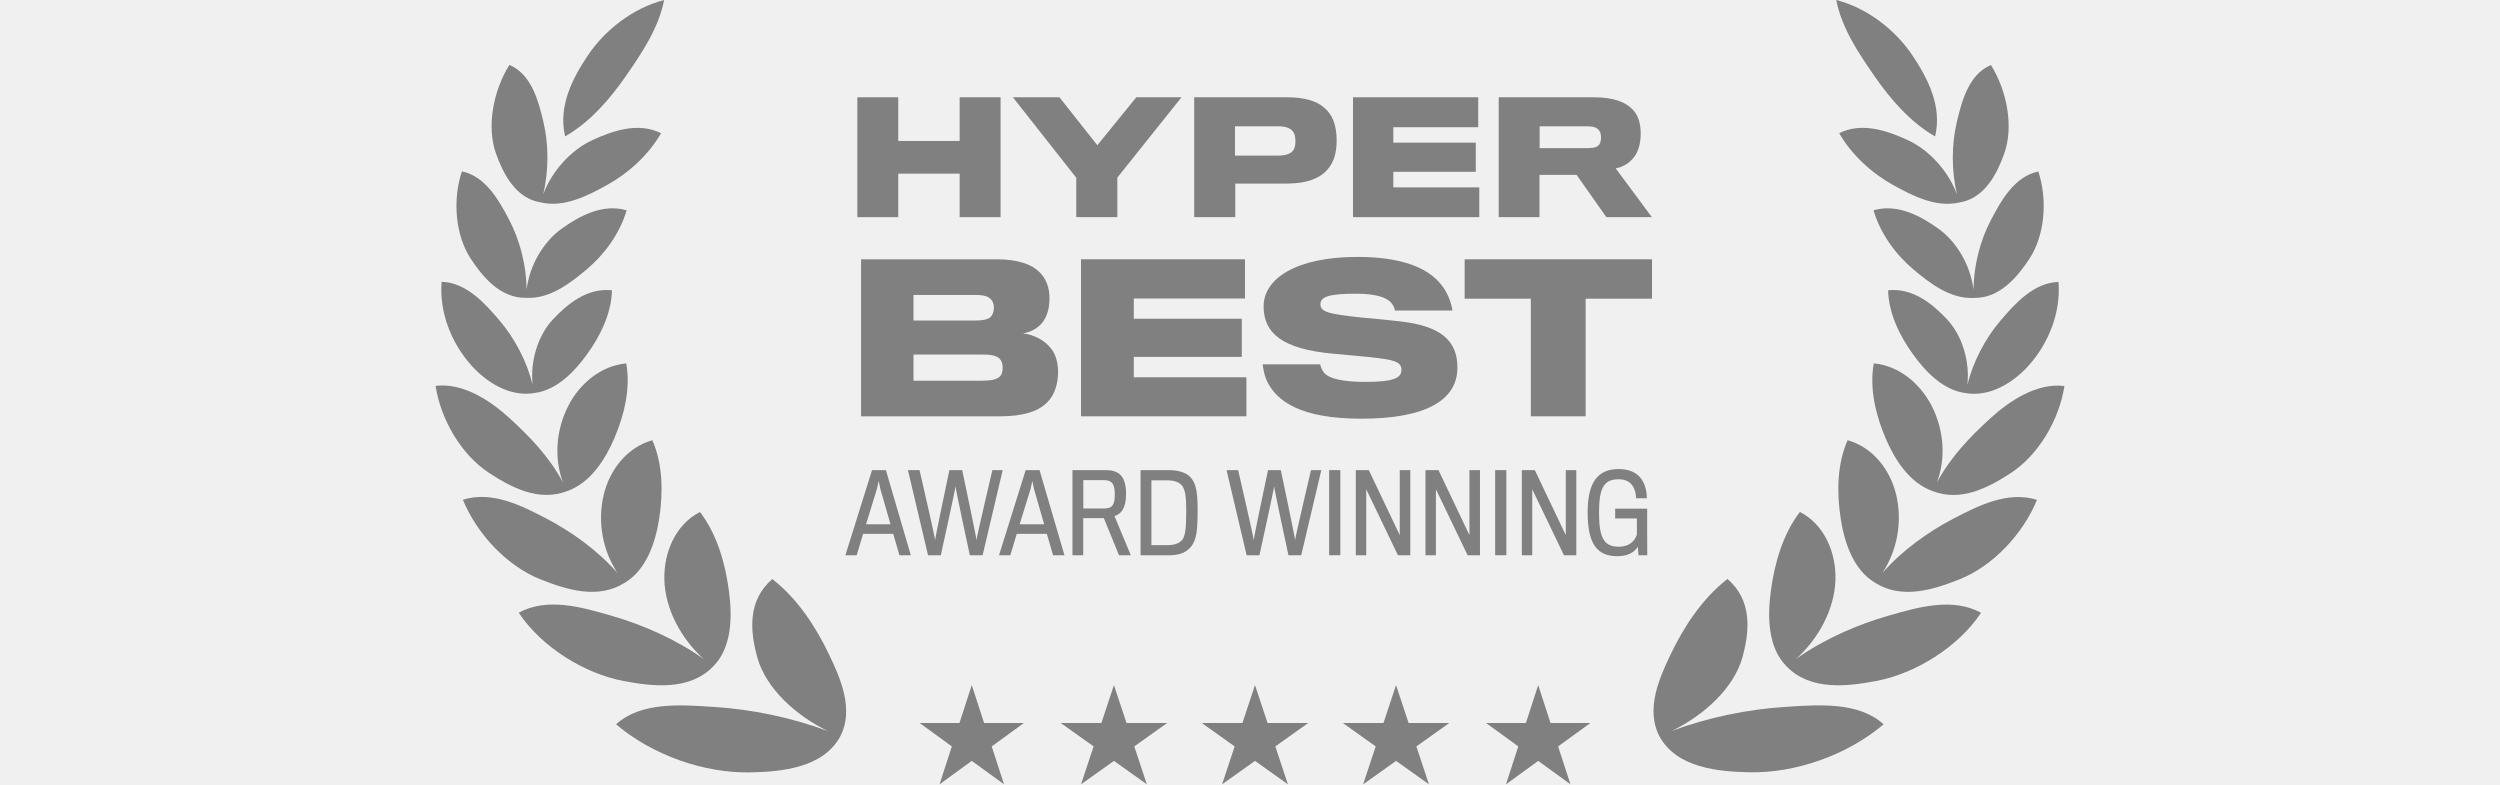
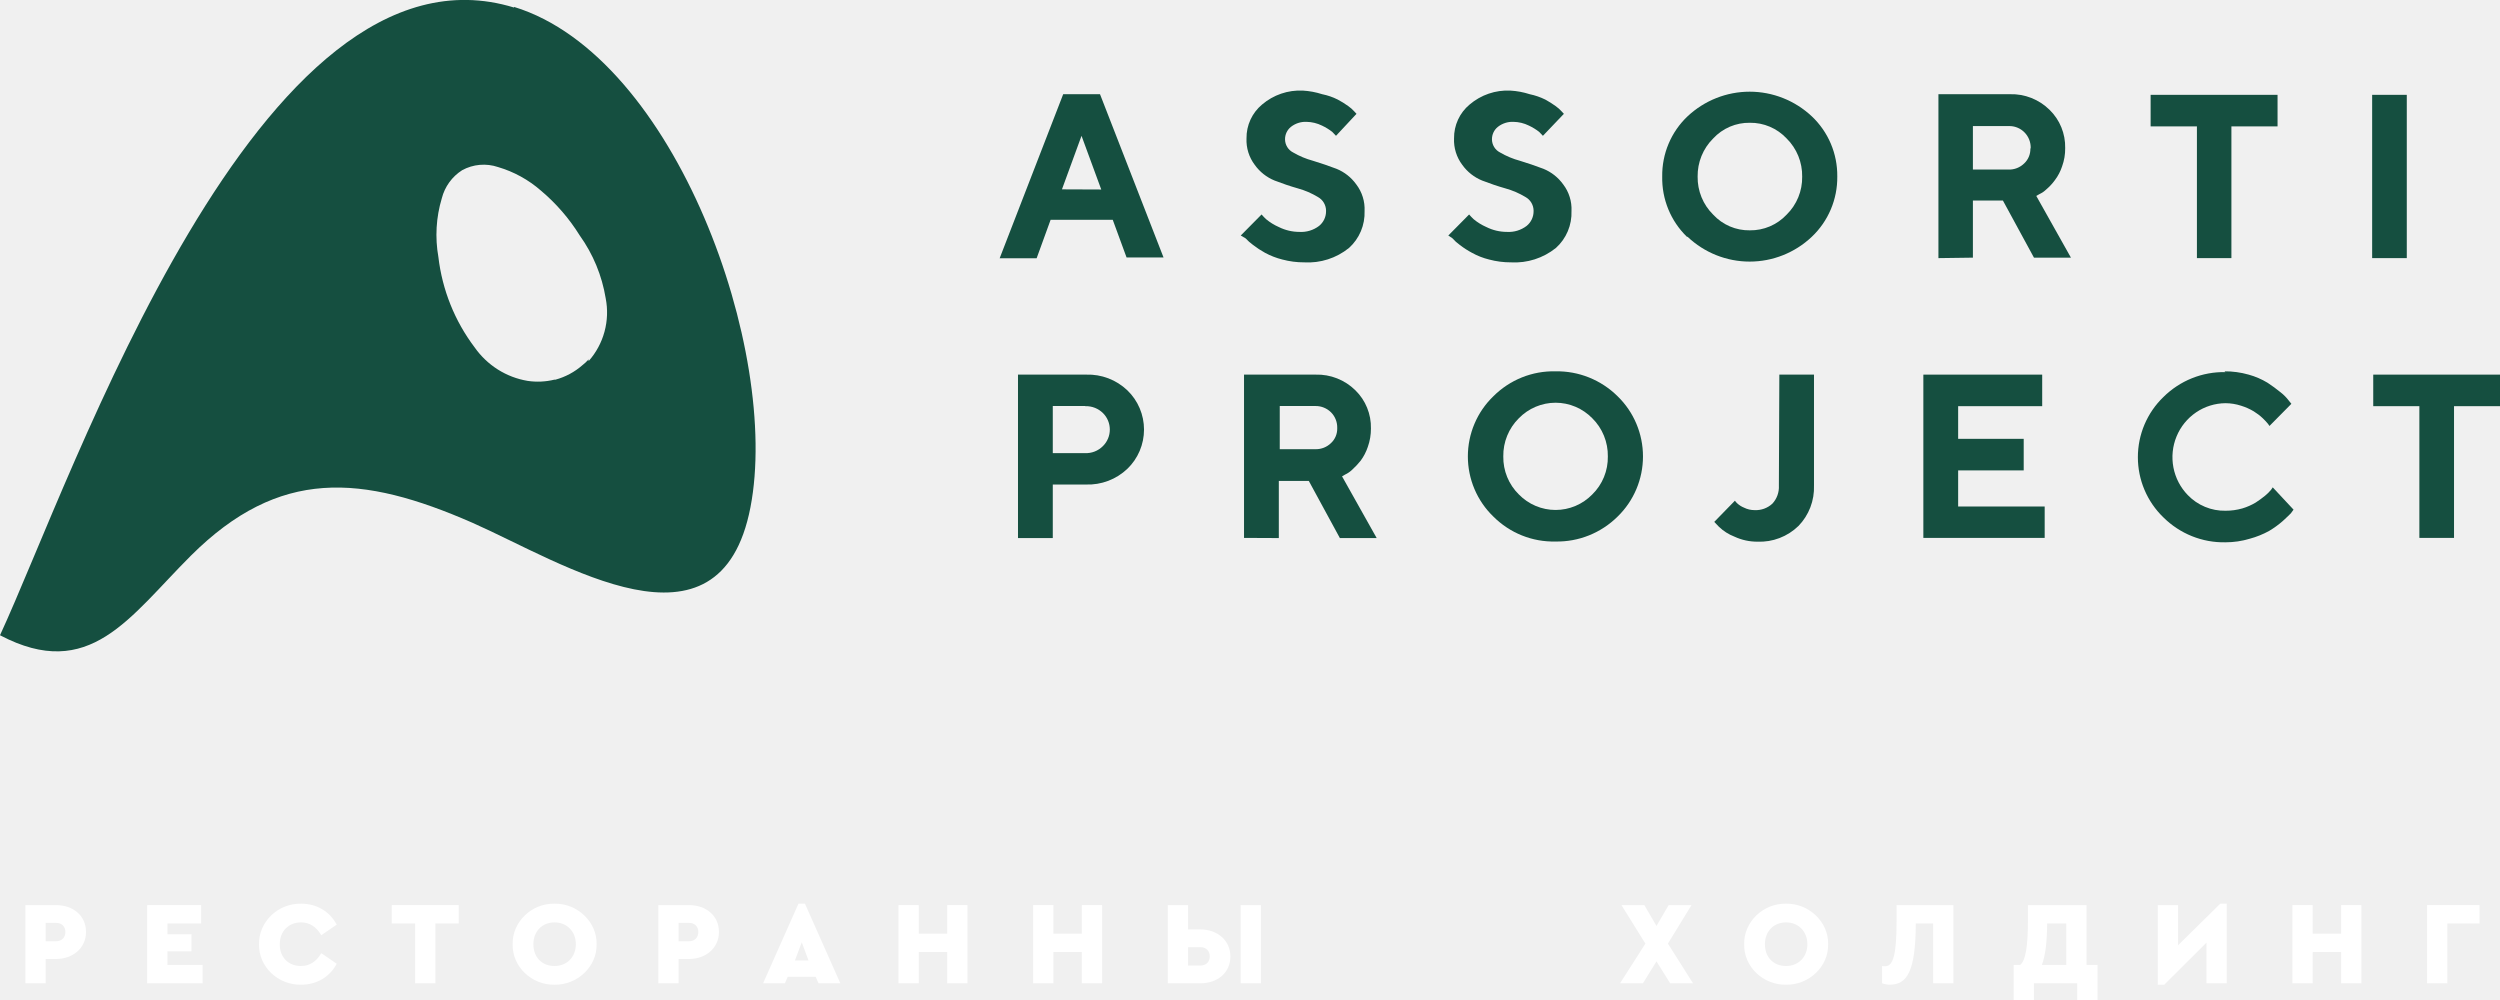
- <svg xmlns="http://www.w3.org/2000/svg" width="204" height="64" viewBox="0 0 204 64" fill="none">
-   <path d="M156.054 4.519C157.299 6.379 158.494 8.674 157.906 11.134C155.878 9.973 154.247 8.078 152.954 6.207C151.651 4.324 150.299 2.321 149.836 0C152.394 0.654 154.683 2.47 156.054 4.519Z" fill="#808080" />
-   <path d="M46.114 11.13C45.528 8.67 46.726 6.376 47.973 4.516C49.346 2.469 51.636 0.655 54.194 0.002C53.73 2.323 52.375 4.325 51.071 6.207C49.776 8.077 48.143 9.971 46.114 11.13Z" fill="#808080" />
-   <path d="M44.329 15.849C44.787 13.9 44.777 11.768 44.341 9.94C43.958 8.334 43.401 6.064 41.566 5.298C40.233 7.437 39.697 10.349 40.474 12.532C41.036 14.11 42.047 16.197 44.142 16.52C46.065 16.964 48.009 15.938 49.545 15.091C51.252 14.149 52.925 12.652 53.941 10.871C52.077 9.93 49.954 10.693 48.357 11.425C46.636 12.214 45.054 13.906 44.329 15.849Z" fill="#808080" />
-   <path d="M81.647 17.72V7.939H78.307V11.503H73.298V7.939H69.959V17.72H73.298V14.169H78.307V17.72H81.647Z" fill="#808080" />
-   <path d="M92.72 7.939H96.408L91.175 14.493V17.72H87.823V14.505L82.652 7.939H86.452L89.543 11.851L92.72 7.939Z" fill="#808080" />
-   <path fill-rule="evenodd" clip-rule="evenodd" d="M108.038 8.774C108.698 9.297 109.072 10.182 109.072 11.465C109.072 12.512 108.81 13.297 108.312 13.845C107.639 14.618 106.53 14.966 105.085 14.979C104.636 14.991 100.798 14.979 100.798 14.979V17.72H97.447V7.939H105.035C106.38 7.939 107.402 8.213 108.038 8.774ZM105.558 12.225C105.658 12.051 105.708 11.826 105.708 11.515C105.708 11.191 105.645 10.917 105.533 10.768C105.321 10.456 104.923 10.306 104.275 10.306H100.773V12.699H104.25C104.948 12.699 105.359 12.537 105.558 12.225Z" fill="#808080" />
-   <path d="M120.71 15.29V17.72H110.406V7.939H120.623V10.381H113.695V11.64H120.424V14.019H113.695V15.29H120.71Z" fill="#808080" />
-   <path fill-rule="evenodd" clip-rule="evenodd" d="M133.221 8.936C133.671 9.397 133.881 10.032 133.881 10.917C133.881 11.677 133.695 12.325 133.383 12.761C133.035 13.235 132.498 13.633 131.838 13.733L134.791 17.72H131.078L128.649 14.269H125.621V17.72H122.294V7.939H130.081C131.626 7.939 132.636 8.313 133.221 8.936ZM130.53 11.739C130.618 11.59 130.642 11.39 130.642 11.229C130.642 11.042 130.618 10.842 130.53 10.717C130.356 10.394 130.007 10.306 129.483 10.306H125.634V12.088H129.545C130.081 12.088 130.405 11.989 130.53 11.739Z" fill="#808080" />
-   <path d="M118.926 29.988C118.926 27.752 117.505 26.577 114.192 26.218C113.654 26.153 112.071 25.99 111.075 25.908C108.513 25.631 107.746 25.484 107.746 24.831C107.746 24.244 108.35 23.966 110.651 23.966C112.283 23.966 113.197 24.276 113.556 24.749C113.736 24.978 113.801 25.157 113.817 25.337H118.517C118.468 24.945 118.305 24.39 118.044 23.901C117.195 22.269 115.155 20.963 110.765 20.963C105.82 20.963 103.111 22.709 103.111 24.994C103.111 27.197 104.645 28.487 108.79 28.862C109.259 28.902 110.266 28.997 111.09 29.075L111.141 29.08L111.15 29.081L111.154 29.081L111.598 29.123C113.768 29.352 114.356 29.498 114.356 30.184C114.356 30.82 113.784 31.163 111.385 31.163C109.525 31.163 108.432 30.886 108.04 30.412C107.877 30.217 107.762 29.923 107.73 29.727H103.03C103.078 30.053 103.16 30.576 103.34 31C104.139 32.795 106.228 34.166 111.075 34.166C116.281 34.166 118.926 32.697 118.926 29.988Z" fill="#808080" />
-   <path fill-rule="evenodd" clip-rule="evenodd" d="M85.605 32.665C86.095 32.094 86.34 31.229 86.34 30.347C86.34 29.597 86.144 28.878 85.736 28.405C85.246 27.769 84.381 27.312 83.467 27.198C84.088 27.116 84.675 26.79 85.018 26.365C85.442 25.859 85.638 25.174 85.638 24.342C85.638 23.509 85.393 22.775 84.838 22.22C84.218 21.584 83.092 21.159 81.329 21.159H70.264V33.971H81.639C83.451 33.971 84.855 33.579 85.605 32.665ZM81.101 25.109C81.101 25.419 81.003 25.68 80.84 25.859C80.611 26.072 80.187 26.153 79.632 26.153H74.54V24.064H79.518C80.138 24.064 80.562 24.146 80.791 24.358C81.003 24.537 81.101 24.799 81.101 25.109ZM81.591 30.723C81.329 30.968 80.872 31.066 80.105 31.066H74.54V28.928H80.154C80.872 28.928 81.297 29.025 81.541 29.238C81.737 29.433 81.819 29.678 81.819 30.005C81.819 30.315 81.754 30.56 81.591 30.723Z" fill="#808080" />
-   <path d="M101.707 30.788V33.971H88.21V21.159H101.592V24.358H92.518V26.006H101.331V29.123H92.518V30.788H101.707Z" fill="#808080" />
-   <path d="M134.806 24.374V21.159H119.515V24.374H124.917V33.971H129.387V24.374H134.806Z" fill="#808080" />
-   <path d="M134.419 45.307H133.699L133.648 44.614C133.428 44.965 132.963 45.386 131.982 45.386C130.324 45.386 129.553 44.386 129.553 41.834C129.553 39.861 130.043 38.274 132.068 38.274C133.823 38.274 134.358 39.423 134.384 40.659H133.507C133.481 39.853 133.121 39.107 132.086 39.107C130.842 39.107 130.481 39.853 130.481 41.861C130.481 43.957 130.929 44.614 132.105 44.614C132.928 44.614 133.41 44.158 133.569 43.615V42.308H131.797V41.51H134.41V43.527C134.41 44.13 134.416 44.773 134.417 45.096L134.419 45.25V45.307Z" fill="#808080" />
-   <path fill-rule="evenodd" clip-rule="evenodd" d="M70.43 43.562H72.885L73.394 45.307H74.323L72.289 38.362H71.158L68.983 45.307H69.904L70.43 43.562ZM72.666 42.782H70.667C70.667 42.782 71.535 39.976 71.552 39.914C71.561 39.87 71.701 39.248 71.701 39.248L71.799 39.708L71.842 39.914C71.85 39.958 72.666 42.782 72.666 42.782Z" fill="#808080" />
-   <path d="M80.979 38.362H81.821L80.181 45.307H79.138C79.138 45.307 77.971 39.906 77.971 39.678C77.963 39.906 76.77 45.307 76.77 45.307H75.727L74.087 38.362H75.034C75.034 38.362 76.305 43.86 76.305 44.08C76.305 43.86 77.472 38.362 77.472 38.362H78.515C78.515 38.362 79.681 43.869 79.681 44.08C79.681 43.869 80.979 38.362 80.979 38.362Z" fill="#808080" />
-   <path fill-rule="evenodd" clip-rule="evenodd" d="M85.422 43.562H82.967L82.441 45.307H81.52L83.695 38.362H84.826L86.861 45.307H85.931L85.422 43.562ZM83.204 42.782H85.203C85.203 42.782 84.388 39.958 84.379 39.914L84.312 39.598L84.238 39.248C84.238 39.248 84.098 39.87 84.089 39.914C84.072 39.976 83.204 42.782 83.204 42.782Z" fill="#808080" />
-   <path fill-rule="evenodd" clip-rule="evenodd" d="M90.24 38.362C91.31 38.362 91.888 38.862 91.888 40.318C91.888 41.554 91.424 41.966 90.941 42.106L92.274 45.307H91.31L90.073 42.282H88.39V45.307H87.513V38.362H90.24ZM90.108 41.493C90.801 41.493 90.968 41.133 90.968 40.344C90.968 39.45 90.705 39.178 90.064 39.178H88.398V41.493H90.108Z" fill="#808080" />
-   <path fill-rule="evenodd" clip-rule="evenodd" d="M97.727 41.721C97.727 43.361 97.604 44.027 97.253 44.527C96.902 45.009 96.35 45.307 95.455 45.307H93.07V38.362H95.394C96.271 38.362 96.955 38.625 97.271 39.099C97.621 39.607 97.727 40.239 97.727 41.721ZM95.271 44.483C95.806 44.483 96.254 44.343 96.481 44.036C96.727 43.703 96.797 43.027 96.797 41.721C96.797 40.625 96.736 40.037 96.481 39.66C96.245 39.336 95.789 39.195 95.254 39.195H93.956V44.483H95.271Z" fill="#808080" />
-   <path d="M106.978 38.362H107.82L106.18 45.307H105.137C105.137 45.307 103.97 39.906 103.97 39.678C103.962 39.906 102.769 45.307 102.769 45.307H101.726L100.086 38.362H101.033C101.033 38.362 102.304 43.86 102.304 44.08C102.304 43.86 103.47 38.362 103.47 38.362H104.514C104.514 38.362 105.68 43.869 105.68 44.08C105.68 43.869 106.978 38.362 106.978 38.362Z" fill="#808080" />
-   <path d="M109.371 38.362V45.307H108.459V38.362H109.371Z" fill="#808080" />
-   <path d="M115.08 38.362V45.307H114.071L111.484 39.923V45.307H110.634V38.362H111.695L114.22 43.667V38.362H115.08Z" fill="#808080" />
-   <path d="M120.766 38.362V45.307H119.757L117.171 39.923V45.307H116.32V38.362H117.381L119.907 43.667V38.362H120.766Z" fill="#808080" />
-   <path d="M122.918 38.362V45.307H122.006V38.362H122.918Z" fill="#808080" />
-   <path d="M128.627 38.362V45.307H127.618L125.032 39.923V45.307H124.181V38.362H125.242L127.768 43.667V38.362H128.627Z" fill="#808080" />
-   <path d="M80.302 58.995L79.297 55.902L78.293 58.995H75.041L77.671 60.907L76.667 63.999L79.297 62.088L81.928 63.999L80.923 60.907L83.554 58.995H80.302Z" fill="#808080" />
-   <path d="M91.923 58.996L90.898 55.903L89.873 58.996H86.554L89.239 60.907L88.213 64L90.898 62.089L93.582 64L92.557 60.907L95.242 58.996H91.923Z" fill="#808080" />
-   <path d="M103.433 58.996L102.408 55.903L101.382 58.996H98.064L100.748 60.907L99.723 64L102.408 62.089L105.092 64L104.067 60.907L106.751 58.996H103.433Z" fill="#808080" />
-   <path d="M114.942 58.996L113.917 55.903L112.892 58.996H109.573L112.258 60.907L111.232 64L113.917 62.089L116.601 64L115.576 60.907L118.261 58.996H114.942Z" fill="#808080" />
-   <path d="M126.522 58.996L125.518 55.903L124.513 58.996H121.261L123.892 60.907L122.888 64L125.518 62.089L128.149 64L127.143 60.907L129.775 58.996H126.522Z" fill="#808080" />
-   <path d="M38.409 21.106C39.354 22.549 40.818 24.356 42.951 24.304C44.891 24.401 46.567 23.077 47.887 21.972C49.309 20.782 50.592 19.041 51.134 17.16C49.149 16.582 47.25 17.652 45.833 18.66C44.353 19.714 43.216 21.642 42.971 23.622C42.953 21.639 42.416 19.59 41.55 17.94C40.759 16.431 39.657 14.392 37.689 13.984C36.914 16.332 37.161 19.204 38.409 21.106Z" fill="#808080" />
-   <path d="M43.582 32.074C41.602 32.406 39.67 31.192 38.416 29.765C36.801 27.928 35.84 25.463 36.036 22.996C38.07 23.048 39.611 24.806 40.749 26.136C41.976 27.568 42.981 29.452 43.463 31.395C43.251 29.459 43.901 27.367 45.108 26.075C46.273 24.827 47.906 23.467 49.937 23.686C49.893 25.65 48.908 27.521 47.893 28.922C46.946 30.228 45.488 31.844 43.582 32.074Z" fill="#808080" />
-   <path d="M39.924 38.6C41.748 39.787 43.96 40.962 46.284 40.073C48.191 39.398 49.404 37.479 50.149 35.717C50.939 33.85 51.467 31.697 51.102 29.654C49.006 29.84 47.268 31.339 46.346 33.17C45.381 35.083 45.196 37.36 45.937 39.366C44.842 37.303 43.24 35.633 41.544 34.09C40.002 32.687 37.78 31.21 35.543 31.488C35.968 34.254 37.656 37.124 39.924 38.6Z" fill="#808080" />
-   <path d="M50.982 47.552C52.776 46.479 53.498 44.221 53.794 42.287C54.112 40.201 54.098 37.9 53.232 35.921C51.15 36.503 49.721 38.377 49.249 40.429C48.75 42.598 49.171 44.909 50.383 46.755C48.771 44.906 46.628 43.379 44.573 42.308C42.589 41.273 40.155 40.026 37.772 40.779C38.921 43.584 41.379 46.195 44.103 47.275C46.213 48.111 48.78 48.938 50.982 47.552Z" fill="#808080" />
-   <path d="M59.489 48.277C59.753 50.291 59.745 52.845 58.182 54.395C56.228 56.394 53.205 56.008 50.873 55.568C47.742 54.977 44.218 52.842 42.33 49.999C44.636 48.729 47.458 49.541 49.741 50.199L49.872 50.236C52.421 50.97 55.138 52.151 57.41 53.765C55.596 52.127 54.275 49.722 54.211 47.299C54.153 45.131 55.093 42.812 57.118 41.778C58.532 43.634 59.194 46.016 59.489 48.277Z" fill="#808080" />
-   <path d="M68.562 60.097C69.714 57.905 68.573 55.333 67.664 53.432C66.59 51.184 65.121 48.894 63.02 47.249C61.002 48.988 61.194 51.476 61.794 53.638C62.507 56.209 64.98 58.401 67.541 59.65C64.575 58.544 61.336 57.88 58.255 57.684L57.943 57.664C55.467 57.503 52.244 57.293 50.272 59.105C53.254 61.64 57.491 63.103 61.225 63.027C63.727 62.976 67.16 62.68 68.562 60.097Z" fill="#808080" />
-   <path d="M159.687 15.855C158.964 13.912 157.383 12.217 155.663 11.427C154.065 10.694 151.943 9.929 150.079 10.868C151.094 12.65 152.764 14.149 154.471 15.092C156.005 15.94 157.948 16.967 159.871 16.525C161.967 16.204 162.981 14.118 163.544 12.539C164.324 10.358 163.791 7.445 162.46 5.305C160.624 6.07 160.064 8.339 159.681 9.945C159.243 11.773 159.231 13.906 159.687 15.855Z" fill="#808080" />
-   <path d="M158.18 18.665C159.658 19.719 160.792 21.646 161.036 23.624C161.057 21.642 161.596 19.595 162.463 17.947C163.255 16.438 164.36 14.4 166.327 13.994C167.1 16.342 166.85 19.214 165.601 21.115C164.656 22.555 163.193 24.358 161.063 24.31C159.12 24.409 157.442 23.082 156.122 21.975C154.701 20.783 153.42 19.042 152.881 17.16C154.865 16.584 156.764 17.655 158.18 18.665Z" fill="#808080" />
-   <path d="M160.536 31.408C160.753 29.47 160.105 27.374 158.896 26.079C157.733 24.83 156.102 23.469 154.071 23.686C154.112 25.65 155.095 27.522 156.11 28.924C157.055 30.231 158.51 31.846 160.415 32.079C162.396 32.414 164.33 31.202 165.587 29.775C167.203 27.939 168.166 25.475 167.974 23.007C165.938 23.057 164.397 24.814 163.256 26.143C162.027 27.576 161.02 29.462 160.536 31.408Z" fill="#808080" />
-   <path d="M157.653 33.173C158.616 35.088 158.8 37.365 158.056 39.371C159.152 37.307 160.756 35.639 162.454 34.097C163.997 32.696 166.22 31.22 168.457 31.499C168.03 34.265 166.338 37.134 164.07 38.608C162.246 39.792 160.037 40.965 157.715 40.08C155.806 39.406 154.593 37.483 153.847 35.718C153.058 33.85 152.533 31.697 152.901 29.654C154.995 29.842 156.732 31.343 157.653 33.173Z" fill="#808080" />
-   <path d="M153.605 46.752C154.816 44.907 155.239 42.598 154.743 40.431C154.274 38.378 152.846 36.503 150.764 35.92C149.896 37.898 149.881 40.198 150.196 42.285C150.489 44.216 151.207 46.468 152.991 47.545C155.195 48.943 157.768 48.116 159.88 47.28C162.606 46.202 165.067 43.593 166.218 40.789C163.836 40.034 161.401 41.28 159.416 42.312C157.362 43.381 155.218 44.905 153.605 46.752Z" fill="#808080" />
-   <path d="M144.494 48.271C144.229 50.284 144.234 52.838 145.797 54.389C147.747 56.391 150.771 56.007 153.104 55.568C156.236 54.98 159.761 52.847 161.653 50.005C159.348 48.734 156.525 49.544 154.241 50.2L154.109 50.237C151.561 50.968 148.844 52.147 146.57 53.759C148.385 52.122 149.707 49.719 149.773 47.297C149.834 45.129 148.895 42.809 146.872 41.774C145.456 43.628 144.793 46.01 144.494 48.271Z" fill="#808080" />
-   <path d="M142.744 63.019C140.243 62.967 136.809 62.668 135.41 60.083L135.39 60.048C134.273 57.863 135.409 55.309 136.314 53.419C137.391 51.173 138.861 48.883 140.963 47.24C142.981 48.98 142.785 51.468 142.184 53.63C141.468 56.201 138.993 58.391 136.431 59.638C139.398 58.534 142.637 57.873 145.719 57.679L146.032 57.659C148.508 57.499 151.731 57.292 153.701 59.105C150.716 61.638 146.479 63.098 142.744 63.019Z" fill="#808080" />
+ <svg xmlns="http://www.w3.org/2000/svg" width="270" height="108" viewBox="0 0 270 108" fill="none">
+   <g clip-path="url(#clip0)">
+     <path d="M55.517 0.814C27.951 -7.63 7.885 51.566 0 68.607C9.681 73.695 13.959 66.657 20.619 60.01C30.166 50.498 39.075 51.227 51.037 56.466C60.785 60.773 77.764 71.863 81.052 54.771C84.29 38.034 72.999 6.105 55.517 0.746V0.814ZM63.57 38.814C63.367 39.045 63.142 39.255 62.899 39.442C62.06 40.176 61.068 40.709 59.996 41.002H59.879C58.934 41.233 57.955 41.279 56.993 41.137C55.847 40.947 54.749 40.528 53.764 39.905C52.779 39.282 51.926 38.467 51.255 37.509C49.111 34.672 47.761 31.304 47.346 27.759C46.971 25.645 47.097 23.471 47.715 21.417C48.037 20.158 48.824 19.072 49.913 18.381C50.502 18.059 51.149 17.863 51.816 17.805C52.483 17.747 53.154 17.827 53.789 18.042C55.495 18.544 57.075 19.411 58.419 20.586C60.063 21.967 61.479 23.604 62.614 25.435C64.055 27.446 65.014 29.768 65.415 32.218C65.65 33.416 65.605 34.652 65.284 35.83C64.964 37.007 64.377 38.093 63.57 39.001" fill="#154F40" />
+     <path d="M120.177 23.739H113.466L111.956 27.894H107.963L114.825 10.174H118.801L125.663 27.809H121.67L120.177 23.739ZM118.935 20.467L116.805 14.668L114.691 20.45L118.935 20.467Z" fill="#154F40" />
+     <path d="M143.213 22.722C143.205 22.426 143.12 22.137 142.967 21.884C142.814 21.631 142.598 21.423 142.34 21.281C141.664 20.872 140.936 20.558 140.176 20.348C139.337 20.111 138.498 19.823 137.659 19.5C136.799 19.152 136.055 18.564 135.512 17.805C134.892 16.985 134.577 15.97 134.623 14.939C134.614 14.243 134.761 13.554 135.051 12.923C135.342 12.292 135.769 11.735 136.3 11.293C137.529 10.244 139.106 9.705 140.713 9.784C141.42 9.826 142.119 9.957 142.793 10.174C143.375 10.29 143.94 10.484 144.471 10.751C144.861 10.956 145.237 11.188 145.595 11.446C145.848 11.621 146.079 11.826 146.283 12.056L146.501 12.294L144.287 14.668L143.884 14.244C143.541 13.977 143.169 13.75 142.777 13.565C142.253 13.308 141.681 13.169 141.099 13.159C140.494 13.134 139.899 13.326 139.421 13.701C139.221 13.861 139.06 14.064 138.949 14.296C138.839 14.529 138.782 14.783 138.784 15.041C138.784 15.336 138.866 15.627 139.02 15.878C139.174 16.13 139.394 16.333 139.656 16.465C140.329 16.859 141.052 17.161 141.803 17.364C142.642 17.618 143.481 17.906 144.337 18.229C145.197 18.577 145.942 19.165 146.484 19.924C147.107 20.743 147.423 21.758 147.374 22.79C147.401 23.538 147.265 24.283 146.975 24.972C146.685 25.661 146.248 26.276 145.696 26.775C144.326 27.883 142.599 28.438 140.847 28.335C140.054 28.337 139.265 28.234 138.498 28.03C137.844 27.867 137.213 27.622 136.619 27.3C136.168 27.052 135.736 26.768 135.327 26.453C135.036 26.243 134.767 26.004 134.522 25.74L134.002 25.435L136.25 23.163C136.403 23.342 136.565 23.511 136.737 23.672C137.154 24.018 137.617 24.303 138.112 24.52C138.806 24.866 139.57 25.046 140.344 25.045C141.102 25.09 141.851 24.862 142.458 24.401C142.697 24.209 142.89 23.963 143.021 23.684C143.152 23.405 143.217 23.099 143.213 22.79" fill="#154F40" />
+     <path d="M165.627 22.722C165.619 22.426 165.534 22.137 165.381 21.884C165.228 21.631 165.012 21.423 164.755 21.281C164.079 20.872 163.351 20.558 162.591 20.348C161.752 20.111 160.913 19.823 160.074 19.5C159.214 19.152 158.469 18.564 157.926 17.805C157.306 16.985 156.991 15.97 157.037 14.939C157.029 14.243 157.175 13.554 157.466 12.923C157.756 12.292 158.183 11.735 158.715 11.293C159.944 10.244 161.521 9.705 163.127 9.784C163.834 9.826 164.533 9.957 165.208 10.174C165.789 10.295 166.352 10.489 166.886 10.751C167.268 10.959 167.638 11.191 167.993 11.446C168.245 11.621 168.476 11.826 168.681 12.056L168.899 12.294L166.634 14.668L166.231 14.244C165.888 13.977 165.517 13.75 165.124 13.565C164.601 13.306 164.028 13.167 163.446 13.159C162.841 13.134 162.247 13.326 161.769 13.701C161.569 13.861 161.407 14.064 161.297 14.296C161.186 14.529 161.13 14.783 161.131 15.041C161.131 15.336 161.213 15.627 161.367 15.878C161.521 16.13 161.742 16.333 162.003 16.465C162.677 16.859 163.399 17.161 164.151 17.364C164.99 17.618 165.829 17.906 166.684 18.229C167.544 18.577 168.289 19.165 168.832 19.924C169.455 20.743 169.77 21.758 169.721 22.79C169.749 23.538 169.613 24.283 169.323 24.972C169.033 25.661 168.596 26.276 168.043 26.775C166.666 27.881 164.934 28.436 163.178 28.335C162.385 28.337 161.595 28.234 160.829 28.03C160.179 27.871 159.553 27.626 158.967 27.3C158.508 27.055 158.07 26.772 157.658 26.453C157.368 26.248 157.103 26.009 156.869 25.74L156.417 25.435L158.665 23.163C158.817 23.342 158.98 23.511 159.151 23.672C159.568 24.018 160.031 24.303 160.527 24.52C161.221 24.866 161.984 25.046 162.758 25.045C163.516 25.09 164.265 24.862 164.872 24.401C165.112 24.209 165.304 23.963 165.435 23.684C165.566 23.405 165.632 23.099 165.627 22.79" fill="#154F40" />
+     <path d="M182.187 25.571C181.32 24.731 180.636 23.719 180.177 22.598C179.718 21.477 179.494 20.272 179.519 19.059C179.503 17.844 179.737 16.639 180.208 15.521C180.679 14.402 181.376 13.396 182.254 12.565C184.078 10.854 186.475 9.902 188.965 9.902C191.454 9.902 193.851 10.854 195.676 12.565C196.556 13.395 197.255 14.401 197.729 15.519C198.203 16.637 198.44 17.843 198.427 19.059C198.441 20.278 198.203 21.487 197.729 22.608C197.256 23.729 196.556 24.738 195.676 25.571C193.857 27.294 191.457 28.252 188.965 28.252C186.472 28.252 184.073 27.294 182.254 25.571H182.187ZM185.022 14.956C184.48 15.492 184.052 16.134 183.764 16.842C183.476 17.55 183.333 18.311 183.344 19.076C183.333 19.84 183.476 20.597 183.765 21.303C184.053 22.009 184.481 22.647 185.022 23.18C185.528 23.727 186.142 24.16 186.824 24.452C187.506 24.744 188.241 24.888 188.981 24.876C189.724 24.886 190.461 24.741 191.146 24.449C191.83 24.157 192.447 23.725 192.958 23.18C193.5 22.648 193.928 22.009 194.217 21.304C194.505 20.598 194.648 19.84 194.635 19.076C194.647 18.311 194.504 17.55 194.216 16.842C193.927 16.134 193.499 15.492 192.958 14.956C192.447 14.411 191.83 13.978 191.146 13.687C190.461 13.395 189.724 13.249 188.981 13.26C188.241 13.248 187.506 13.392 186.824 13.684C186.142 13.976 185.528 14.409 185.022 14.956Z" fill="#154F40" />
+     <path d="M209.35 27.877V10.174H217.067C217.859 10.15 218.648 10.288 219.386 10.579C220.124 10.871 220.796 11.31 221.362 11.87C221.908 12.403 222.339 13.044 222.627 13.753C222.916 14.462 223.057 15.224 223.04 15.99C223.049 16.667 222.935 17.339 222.705 17.974C222.529 18.506 222.269 19.004 221.933 19.449C221.67 19.812 221.366 20.142 221.027 20.433C220.796 20.657 220.529 20.841 220.238 20.976L219.919 21.162L223.661 27.826H219.668L216.312 21.654H213.074V27.826L209.35 27.877ZM219.315 16.007C219.325 15.691 219.27 15.376 219.154 15.081C219.039 14.787 218.865 14.52 218.643 14.296C218.422 14.072 218.157 13.896 217.866 13.779C217.575 13.662 217.263 13.607 216.95 13.616H213.074V18.313H216.933C217.242 18.321 217.55 18.267 217.838 18.153C218.126 18.039 218.388 17.869 218.611 17.652C218.83 17.447 219.003 17.198 219.118 16.92C219.234 16.642 219.29 16.342 219.282 16.041" fill="#154F40" />
+     <path d="M232.267 10.242H245.975V13.65H240.992V27.877H237.267V13.65H232.267V10.242Z" fill="#154F40" />
+     <path d="M259.933 10.242H256.192V27.877H259.933V10.242Z" fill="#154F40" />
+     <path d="M109.943 40.459H117.308C118.123 40.432 118.936 40.568 119.699 40.858C120.462 41.149 121.16 41.59 121.754 42.155C122.323 42.701 122.775 43.359 123.085 44.087C123.394 44.816 123.554 45.601 123.554 46.394C123.554 47.187 123.394 47.971 123.085 48.7C122.775 49.429 122.323 50.087 121.754 50.633C121.158 51.199 120.456 51.64 119.69 51.931C118.924 52.222 118.109 52.357 117.291 52.329H113.701V58.111H109.943V40.459ZM117.174 43.85H113.701V48.937H117.174C117.533 48.954 117.892 48.895 118.227 48.763C118.562 48.632 118.866 48.431 119.12 48.174C119.355 47.942 119.541 47.665 119.668 47.359C119.795 47.054 119.86 46.725 119.86 46.394C119.86 46.062 119.795 45.734 119.668 45.428C119.541 45.122 119.355 44.845 119.12 44.613C118.872 44.369 118.578 44.177 118.255 44.048C117.932 43.92 117.588 43.859 117.241 43.867" fill="#154F40" />
+     <path d="M134.354 58.094V40.459H142.088C142.88 40.436 143.669 40.574 144.406 40.866C145.144 41.157 145.817 41.595 146.383 42.155C146.929 42.687 147.36 43.328 147.648 44.038C147.937 44.747 148.078 45.508 148.061 46.275C148.065 46.951 147.951 47.623 147.726 48.259C147.548 48.795 147.288 49.298 146.954 49.751C146.677 50.097 146.375 50.42 146.048 50.718C145.817 50.942 145.551 51.126 145.259 51.26L144.941 51.447L148.682 58.111H144.706L141.35 51.939H138.112V58.111L134.354 58.094ZM144.421 46.224C144.429 45.91 144.374 45.598 144.258 45.306C144.143 45.015 143.97 44.75 143.749 44.529C143.301 44.087 142.698 43.843 142.072 43.85H138.213V48.513H142.072C142.381 48.52 142.688 48.465 142.976 48.352C143.264 48.238 143.527 48.069 143.749 47.852C143.969 47.648 144.143 47.398 144.258 47.12C144.374 46.843 144.429 46.543 144.421 46.241" fill="#154F40" />
+     <path d="M161.282 55.788C160.412 54.95 159.719 53.943 159.246 52.826C158.773 51.71 158.529 50.508 158.529 49.293C158.529 48.079 158.773 46.877 159.246 45.761C159.719 44.644 160.412 43.637 161.282 42.799C162.164 41.917 163.213 41.223 164.366 40.76C165.519 40.297 166.752 40.073 167.993 40.103C169.233 40.079 170.465 40.305 171.617 40.768C172.769 41.231 173.819 41.921 174.704 42.799C175.57 43.639 176.259 44.648 176.729 45.764C177.2 46.88 177.442 48.08 177.442 49.293C177.442 50.507 177.2 51.707 176.729 52.823C176.259 53.939 175.57 54.948 174.704 55.788C173.819 56.666 172.769 57.356 171.617 57.819C170.465 58.282 169.233 58.508 167.993 58.484C166.752 58.514 165.519 58.29 164.366 57.827C163.213 57.364 162.164 56.67 161.282 55.788ZM164.033 45.173C163.492 45.709 163.064 46.35 162.775 47.059C162.487 47.767 162.344 48.528 162.356 49.293C162.344 50.057 162.486 50.815 162.775 51.521C163.063 52.226 163.492 52.865 164.033 53.397C164.552 53.929 165.169 54.351 165.851 54.639C166.532 54.927 167.263 55.076 168.001 55.076C168.74 55.076 169.471 54.927 170.152 54.639C170.833 54.351 171.451 53.929 171.969 53.397C172.512 52.865 172.941 52.227 173.229 51.521C173.518 50.815 173.66 50.057 173.647 49.293C173.658 48.528 173.516 47.767 173.227 47.059C172.939 46.35 172.511 45.709 171.969 45.173C171.451 44.641 170.833 44.219 170.152 43.931C169.471 43.643 168.74 43.494 168.001 43.494C167.263 43.494 166.532 43.643 165.851 43.931C165.169 44.219 164.552 44.641 164.033 45.173Z" fill="#154F40" />
+     <path d="M192.169 40.459H195.911V52.43C195.94 53.237 195.806 54.04 195.518 54.792C195.229 55.545 194.792 56.23 194.233 56.805C193.646 57.375 192.951 57.819 192.19 58.11C191.429 58.402 190.617 58.535 189.804 58.501C188.947 58.505 188.099 58.32 187.321 57.958C186.697 57.718 186.127 57.355 185.643 56.89L185.14 56.364L187.371 54.075C187.444 54.181 187.528 54.277 187.623 54.364C187.834 54.558 188.079 54.713 188.344 54.821C188.704 55.003 189.1 55.096 189.502 55.093C189.85 55.11 190.198 55.057 190.527 54.938C190.855 54.818 191.157 54.635 191.414 54.397C191.657 54.138 191.844 53.831 191.965 53.496C192.086 53.16 192.139 52.804 192.119 52.447L192.169 40.459Z" fill="#154F40" />
+     <path d="M211.48 54.703H220.825V58.094H207.722V40.459H220.557V43.867H211.48V47.394H218.56V50.803H211.48V54.703Z" fill="#154F40" />
+     <path d="M240.237 40.103C241.121 40.097 242.002 40.217 242.854 40.459C243.573 40.656 244.262 40.953 244.901 41.341C245.388 41.661 245.858 42.006 246.31 42.375C246.638 42.629 246.932 42.925 247.183 43.257L247.468 43.613L245.102 46.004C245.048 45.933 244.998 45.859 244.951 45.783C244.773 45.569 244.583 45.365 244.381 45.173C244.083 44.891 243.757 44.641 243.408 44.427C242.975 44.169 242.513 43.964 242.032 43.816C241.49 43.64 240.924 43.548 240.354 43.545C239.221 43.553 238.115 43.899 237.174 44.538C236.234 45.177 235.5 46.083 235.066 47.14C234.631 48.198 234.514 49.362 234.729 50.487C234.945 51.612 235.483 52.647 236.277 53.465C236.806 54.015 237.44 54.449 238.142 54.74C238.843 55.032 239.596 55.175 240.354 55.16C240.973 55.163 241.588 55.077 242.183 54.906C242.682 54.757 243.161 54.546 243.609 54.279C243.964 54.05 244.306 53.801 244.633 53.533C244.865 53.345 245.078 53.135 245.27 52.905L245.455 52.634L247.703 55.042L247.418 55.432C247.267 55.584 246.981 55.873 246.528 56.28C246.07 56.681 245.575 57.038 245.052 57.348C244.398 57.705 243.706 57.984 242.988 58.179C242.134 58.438 241.246 58.569 240.354 58.569C239.114 58.595 237.882 58.37 236.729 57.906C235.577 57.443 234.527 56.752 233.643 55.873C232.773 55.035 232.081 54.027 231.607 52.911C231.134 51.795 230.89 50.593 230.89 49.378C230.89 48.164 231.134 46.962 231.607 45.846C232.081 44.729 232.773 43.721 233.643 42.884C234.527 42.005 235.577 41.313 236.729 40.85C237.882 40.387 239.114 40.162 240.354 40.188" fill="#154F40" />
+     <path d="M256.31 40.459H270V43.867H265.034V58.094H261.292V43.867H256.31V40.459Z" fill="#154F40" />
+   </g>
+   <path d="M2.744 106.196H4.934V103.573H6.042C7.876 103.573 9.29 102.383 9.29 100.656C9.29 98.903 7.914 97.751 6.042 97.751H2.744V106.196ZM4.934 101.654V99.671H6.055C6.666 99.671 7.061 100.054 7.061 100.656C7.061 101.257 6.666 101.654 6.055 101.654H4.934Z" fill="#FFFFFF" />
+   <path d="M15.892 106.196H21.878V104.213H18.083V102.741H20.681V100.899H18.083V99.735H21.725V97.751H15.892V106.196Z" fill="#FFFFFF" />
+   <path d="M27.974 101.974C27.923 104.417 30.037 106.388 32.508 106.349C34.202 106.349 35.603 105.518 36.367 104.085L34.698 102.946C34.151 103.867 33.425 104.328 32.508 104.328C31.833 104.328 31.285 104.11 30.852 103.688C30.432 103.253 30.215 102.69 30.215 101.986C30.215 100.566 31.171 99.619 32.508 99.619C33.425 99.619 34.151 100.08 34.698 101.001L36.367 99.862C35.603 98.43 34.202 97.598 32.521 97.598C30.024 97.547 27.936 99.555 27.974 101.974Z" fill="#FFFFFF" />
+   <path d="M44.832 106.196H47.022V99.735H49.544V97.751H42.31V99.735H44.832V106.196Z" fill="#FFFFFF" />
+   <path d="M55.366 101.974C55.315 104.417 57.429 106.388 59.887 106.349C62.332 106.388 64.485 104.417 64.434 101.974C64.485 99.555 62.332 97.547 59.887 97.598C57.429 97.547 55.315 99.555 55.366 101.974ZM62.192 101.974C62.192 103.381 61.199 104.328 59.9 104.328C59.225 104.328 58.664 104.11 58.244 103.688C57.824 103.253 57.607 102.677 57.607 101.974C57.607 100.579 58.55 99.619 59.9 99.619C61.199 99.619 62.192 100.579 62.192 101.974Z" fill="#FFFFFF" />
+   <path d="M71.099 106.196H73.29V103.573H74.398C76.232 103.573 77.646 102.383 77.646 100.656C77.646 98.903 76.27 97.751 74.398 97.751H71.099V106.196ZM73.29 101.654V99.671H74.411C75.022 99.671 75.417 100.054 75.417 100.656C75.417 101.257 75.022 101.654 74.411 101.654H73.29Z" fill="#FFFFFF" />
+   <path d="M88.399 106.196H90.755L86.934 97.598H86.234L82.413 106.196H84.769L85.075 105.492H88.093L88.399 106.196ZM87.317 103.727H85.852L86.591 101.769L87.317 103.727Z" fill="#FFFFFF" />
+   <path d="M97.036 106.196H99.227V102.818H102.296V106.196H104.487V97.751H102.296V100.835H99.227V97.751H97.036V106.196Z" fill="#FFFFFF" />
+   <path d="M111.578 106.196H113.769V102.818H116.838V106.196H119.028V97.751H116.838V100.835H113.769V97.751H111.578V106.196Z" fill="#FFFFFF" />
+   <path d="M126.12 106.196H129.635C131.507 106.196 132.882 105.044 132.882 103.292C132.882 101.564 131.469 100.374 129.635 100.374H128.31V97.751H126.12V106.196ZM128.31 104.277V102.294H129.648C130.259 102.294 130.654 102.69 130.654 103.292C130.654 103.893 130.259 104.277 129.648 104.277H128.31ZM133.99 106.196H136.181V97.751H133.99V106.196Z" fill="#FFFFFF" />
+   <path d="M150.023 97.598L145.464 102.089V97.751H143.273V106.349H143.974L148.533 101.807V106.196H150.724V97.598H150.023ZM145.044 94.668C145.044 96.062 146.024 97.048 147.412 97.048C148.801 97.048 149.781 96.062 149.781 94.668V94.553H148.062V94.732C148.062 95.231 147.833 95.499 147.412 95.499C146.992 95.499 146.763 95.231 146.763 94.732V94.553H145.044V94.668Z" fill="##FFFFFF" />
+   <path d="M182.848 106.196L180.135 101.91L182.682 97.751H180.212L178.9 100.003L177.588 97.751H175.117L177.703 101.91L174.964 106.196H177.435L178.9 103.829L180.377 106.196H182.848Z" fill="#FFFFFF" />
+   <path d="M188.371 101.974C188.32 104.417 190.434 106.388 192.892 106.349C195.337 106.388 197.49 104.417 197.439 101.974C197.49 99.555 195.337 97.547 192.892 97.598C190.434 97.547 188.32 99.555 188.371 101.974ZM195.197 101.974C195.197 103.381 194.204 104.328 192.905 104.328C192.23 104.328 191.67 104.11 191.249 103.688C190.829 103.253 190.612 102.677 190.612 101.974C190.612 100.579 191.555 99.619 192.905 99.619C194.204 99.619 195.197 100.579 195.197 101.974Z" fill="#FFFFFF" />
+   <path d="M204.83 97.751V99.53C204.83 103.138 204.448 104.353 203.608 104.353C203.442 104.353 203.328 104.341 203.264 104.328V106.196C203.557 106.298 203.837 106.349 204.13 106.349C205.938 106.311 206.881 104.993 206.906 99.735H208.778V106.196H210.969V97.751H204.83Z" fill="#FFFFFF" />
+   <path d="M225.347 104.213V97.751H219.017V99.402C219.017 102.153 218.775 103.752 218.176 104.213H217.476V108H219.666V106.196H224.34V108H226.531V104.213H225.347ZM220.52 104.213C220.889 103.279 221.08 101.782 221.093 99.735H223.156V104.213H220.52Z" fill="#FFFFFF" />
+   <path d="M239.789 97.598L235.229 102.089V97.751H233.039V106.349H233.739L238.299 101.807V106.196H240.489V97.598H239.789Z" fill="#FFFFFF" />
+   <path d="M247.58 106.196H249.771V102.818H252.84V106.196H255.031V97.751H252.84V100.835H249.771V97.751H247.58V106.196Z" fill="#FFFFFF" />
+   <path d="M262.122 106.196H264.313V99.735H267.79V97.751H262.122V106.196Z" fill="#FFFFFF" />
+   <defs>
+     <clipPath id="clip0">
+       <rect width="270" height="70.371" fill="white" />
+     </clipPath>
+   </defs>
</svg>
